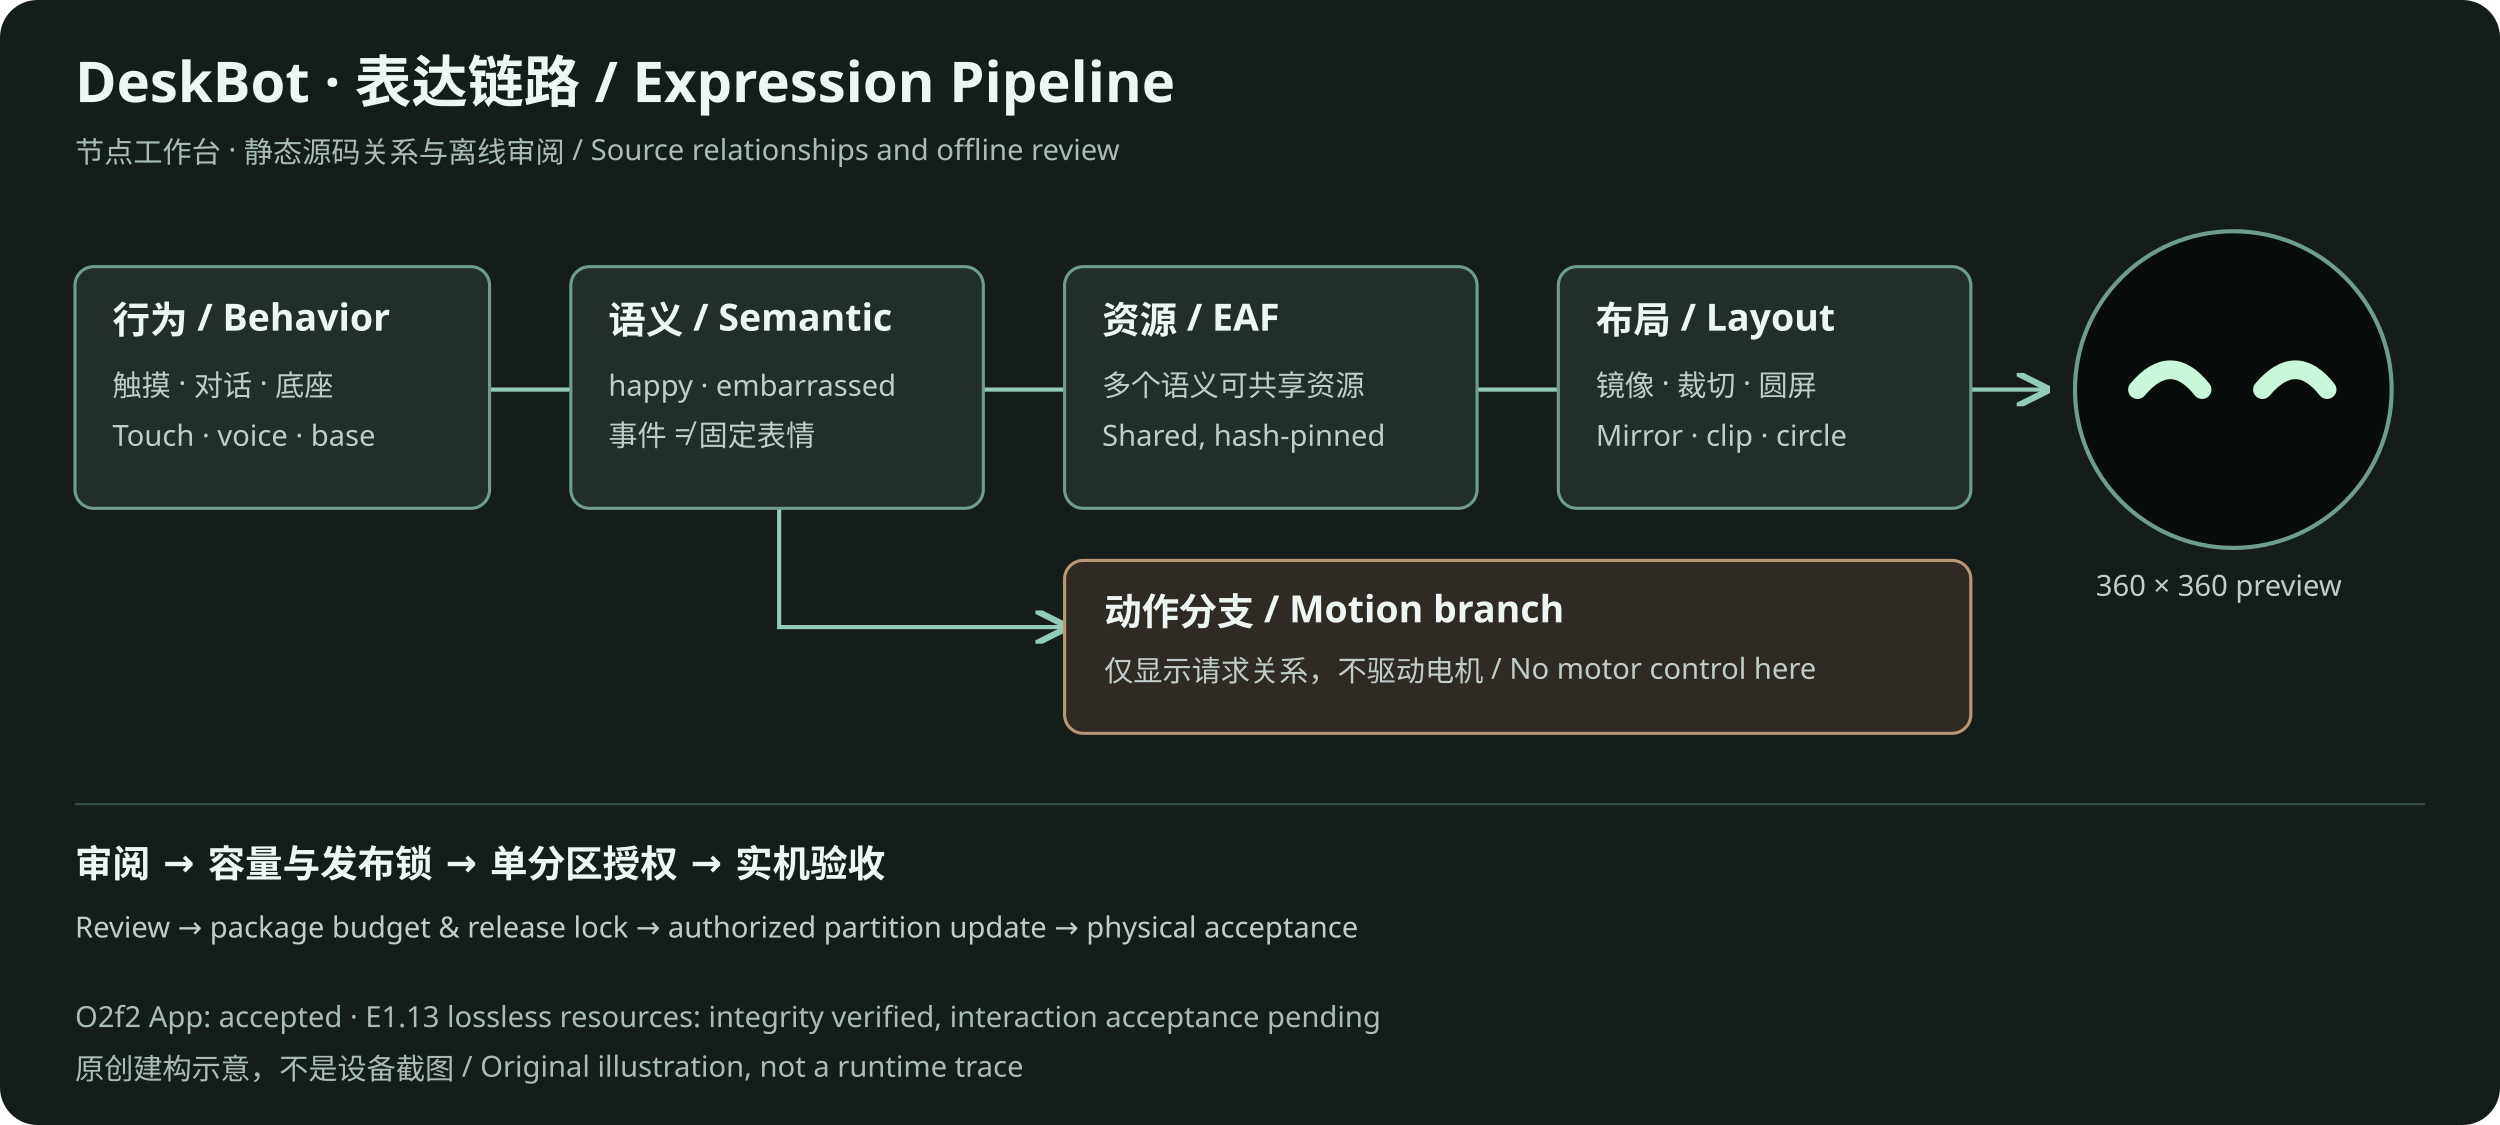
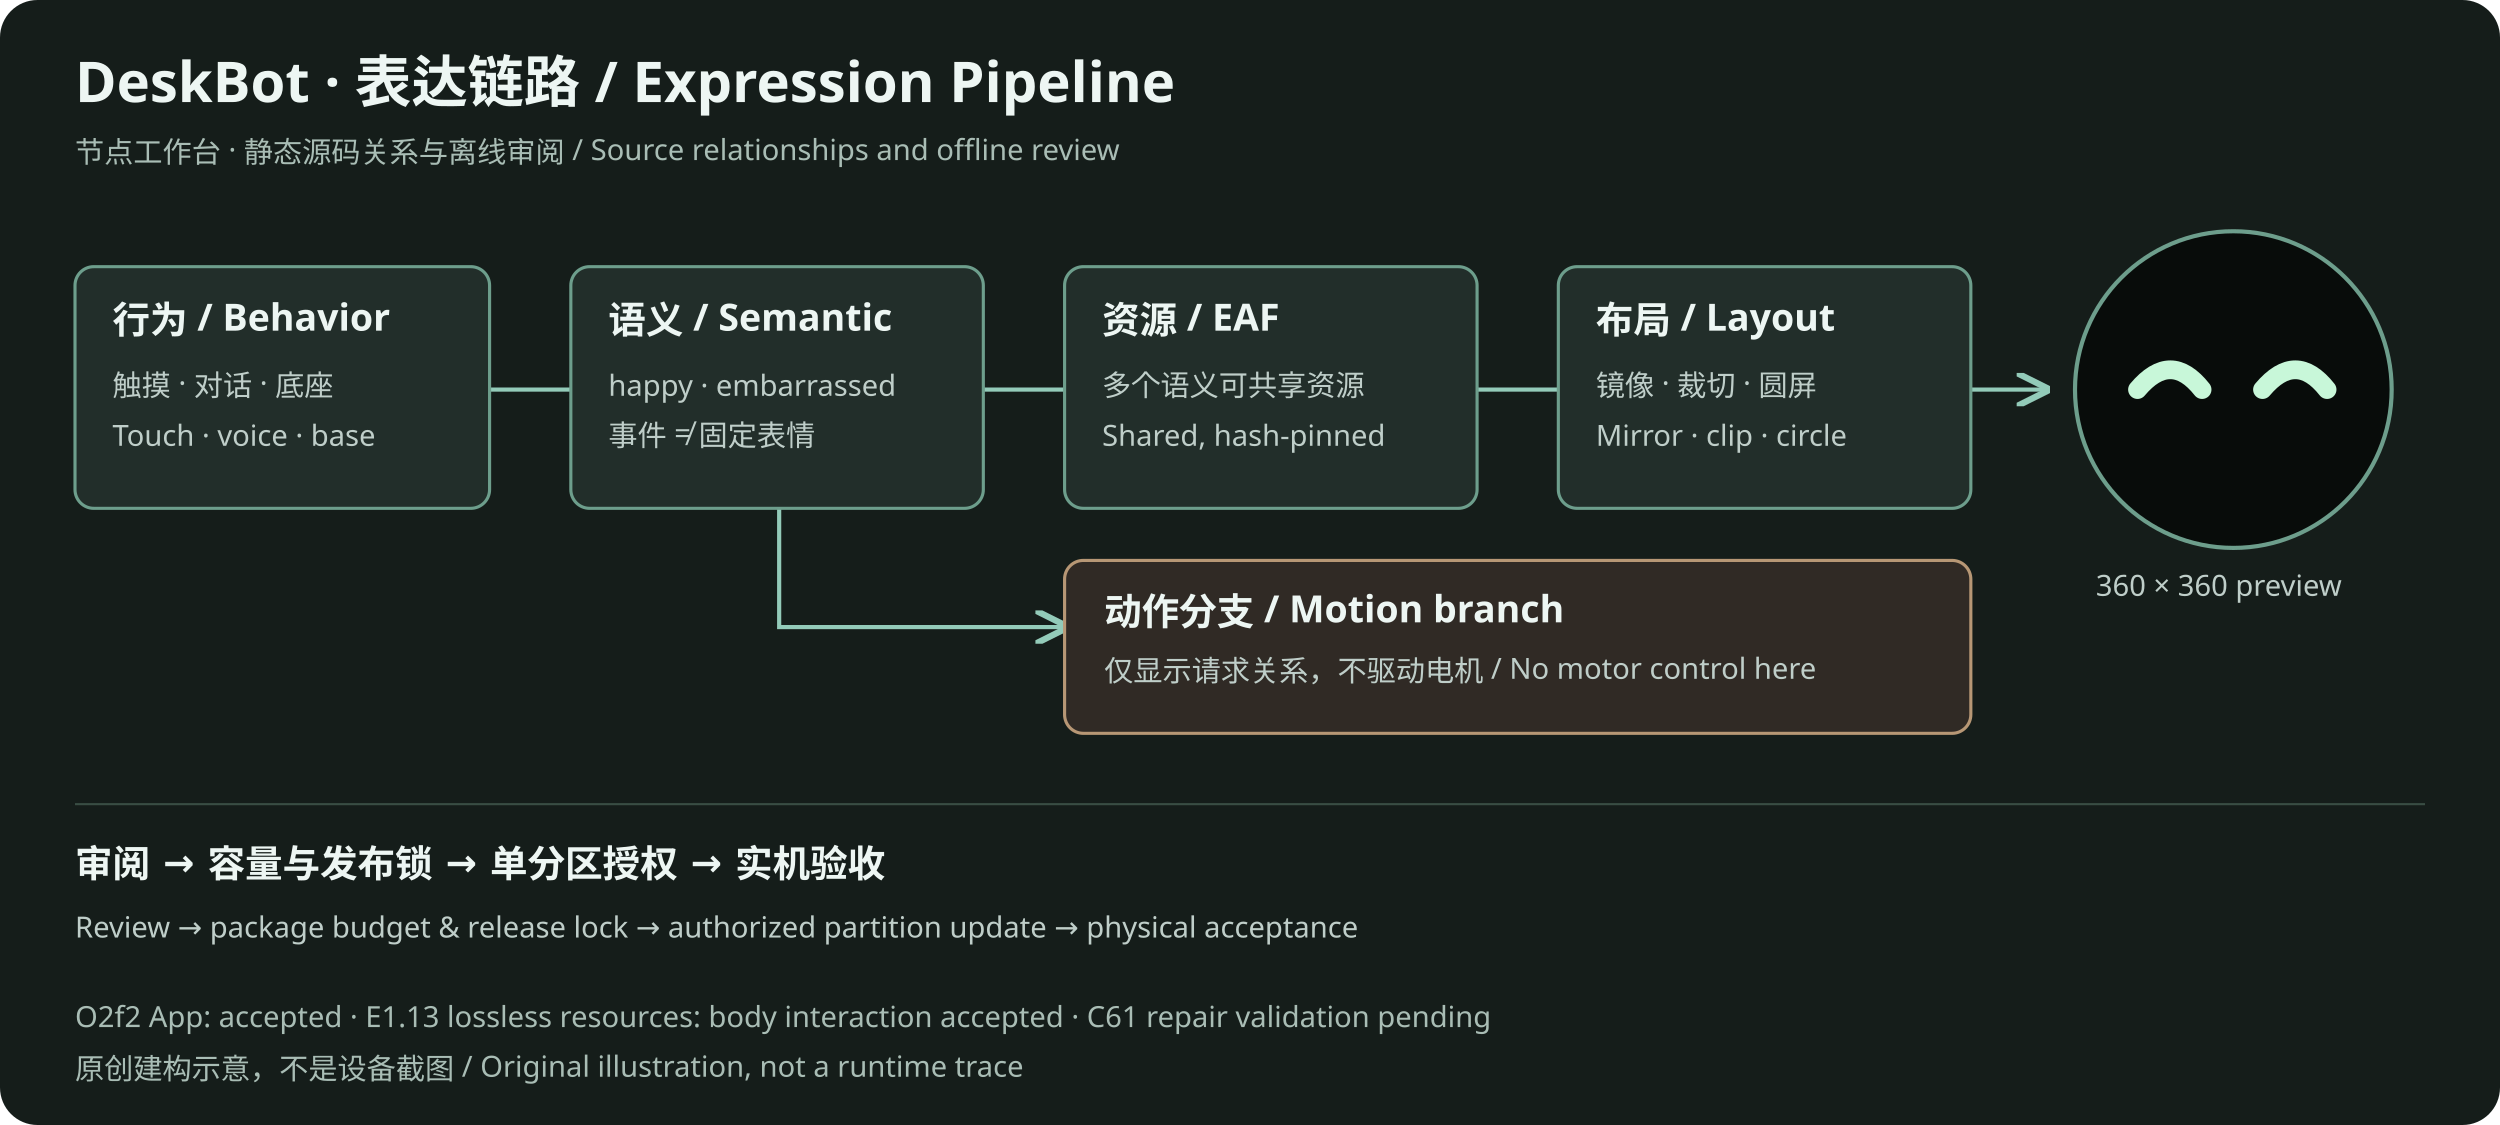
<svg xmlns="http://www.w3.org/2000/svg" width="1200" height="540" viewBox="0 0 1200 540" role="img" aria-labelledby="title desc">
  <defs>
    <marker id="arrow" markerWidth="8" markerHeight="8" refX="7" refY="4" orient="auto">
      <path d="M0 0 L8 4 L0 8" fill="none" stroke="#93cbb9" stroke-width="1.5" />
    </marker>
    <style>text{font-family:system-ui,Segoe UI,Microsoft YaHei,sans-serif}.title{font-size:27px;font-weight:650;fill:#edf6f3}.sub{font-size:14px;fill:#a9bdb5}.label{font-size:18px;font-weight:600;fill:#edf6f3}.small{font-size:14px;fill:#bfcec9}.box{fill:#222e2a;stroke:#6d9e8c;stroke-width:1.5}.wire{fill:none;stroke:#93cbb9;stroke-width:2;marker-end:url(#arrow)}</style>
  </defs>
  <rect width="1200" height="540" rx="18" fill="#151d1a" />
  <text x="36" y="49" class="title">DeskBot · 表达链路 / Expression Pipeline</text>
  <text x="36" y="78" class="sub">节点工作台 · 静态源码关系与离线审阅 / Source relationships and offline review</text>
  <path d="M235 187 H274 M472 187 H511 M709 187 H748 M946 187 H982" class="wire" />
  <path d="M374 225 V301 H511" class="wire" />
  <rect x="36" y="128" width="199" height="116" rx="9" class="box" />
  <text x="54" y="160" class="label">行为 / Behavior</text>
  <text x="54" y="190" class="small">触摸 · 对话 · 底座</text>
  <text x="54" y="214" class="small">Touch · voice · base</text>
  <rect x="274" y="128" width="198" height="116" rx="9" class="box" />
  <text x="292" y="160" class="label">语义 / Semantic</text>
  <text x="292" y="190" class="small">happy · embarrassed</text>
  <text x="292" y="214" class="small">事件 ≠ 固定表情</text>
  <rect x="511" y="128" width="198" height="116" rx="9" class="box" />
  <text x="529" y="160" class="label">资源 / EAF</text>
  <text x="529" y="190" class="small">多个语义可共享资源</text>
  <text x="529" y="214" class="small">Shared, hash-pinned</text>
  <rect x="748" y="128" width="198" height="116" rx="9" class="box" />
  <text x="766" y="160" class="label">布局 / Layout</text>
  <text x="766" y="190" class="small">镜像 · 裁切 · 圆屏</text>
  <text x="766" y="214" class="small">Mirror · clip · circle</text>
  <circle cx="1072" cy="187" r="76" fill="#080c0a" stroke="#6d9e8c" stroke-width="2" />
  <path d="M1026 187 Q1042 168 1057 187 M1086 187 Q1102 168 1117 187" fill="none" stroke="#c8f7d9" stroke-width="9" stroke-linecap="round" />
  <text x="1006" y="286" class="small">360 × 360 preview</text>
  <rect x="511" y="269" width="435" height="83" rx="9" fill="#302a25" stroke="#b79775" stroke-width="1.5" />
  <text x="530" y="300" class="label">动作分支 / Motion branch</text>
  <text x="530" y="327" class="small">仅显示请求关系，不驱动电机 / No motor control here</text>
  <path d="M36 386 H1164" stroke="#394d44" />
  <text x="36" y="421" class="label">审阅 → 容量与发布锁 → 单分区授权 → 实机验收</text>
  <text x="36" y="450" class="small">Review → package budget &amp; release lock → authorized partition update → physical acceptance</text>
-   <text x="36" y="493" class="sub">O2f2 App: accepted · E1.13 lossless resources: integrity verified, interaction acceptance pending</text>
+   <text x="36" y="493" class="sub">O2f2 App: accepted · E1.13 lossless resources: body interaction accepted · C61 repair validation pending</text>
  <text x="36" y="518" class="sub">原创建构示意，不是设备截图 / Original illustration, not a runtime trace</text>
</svg>
